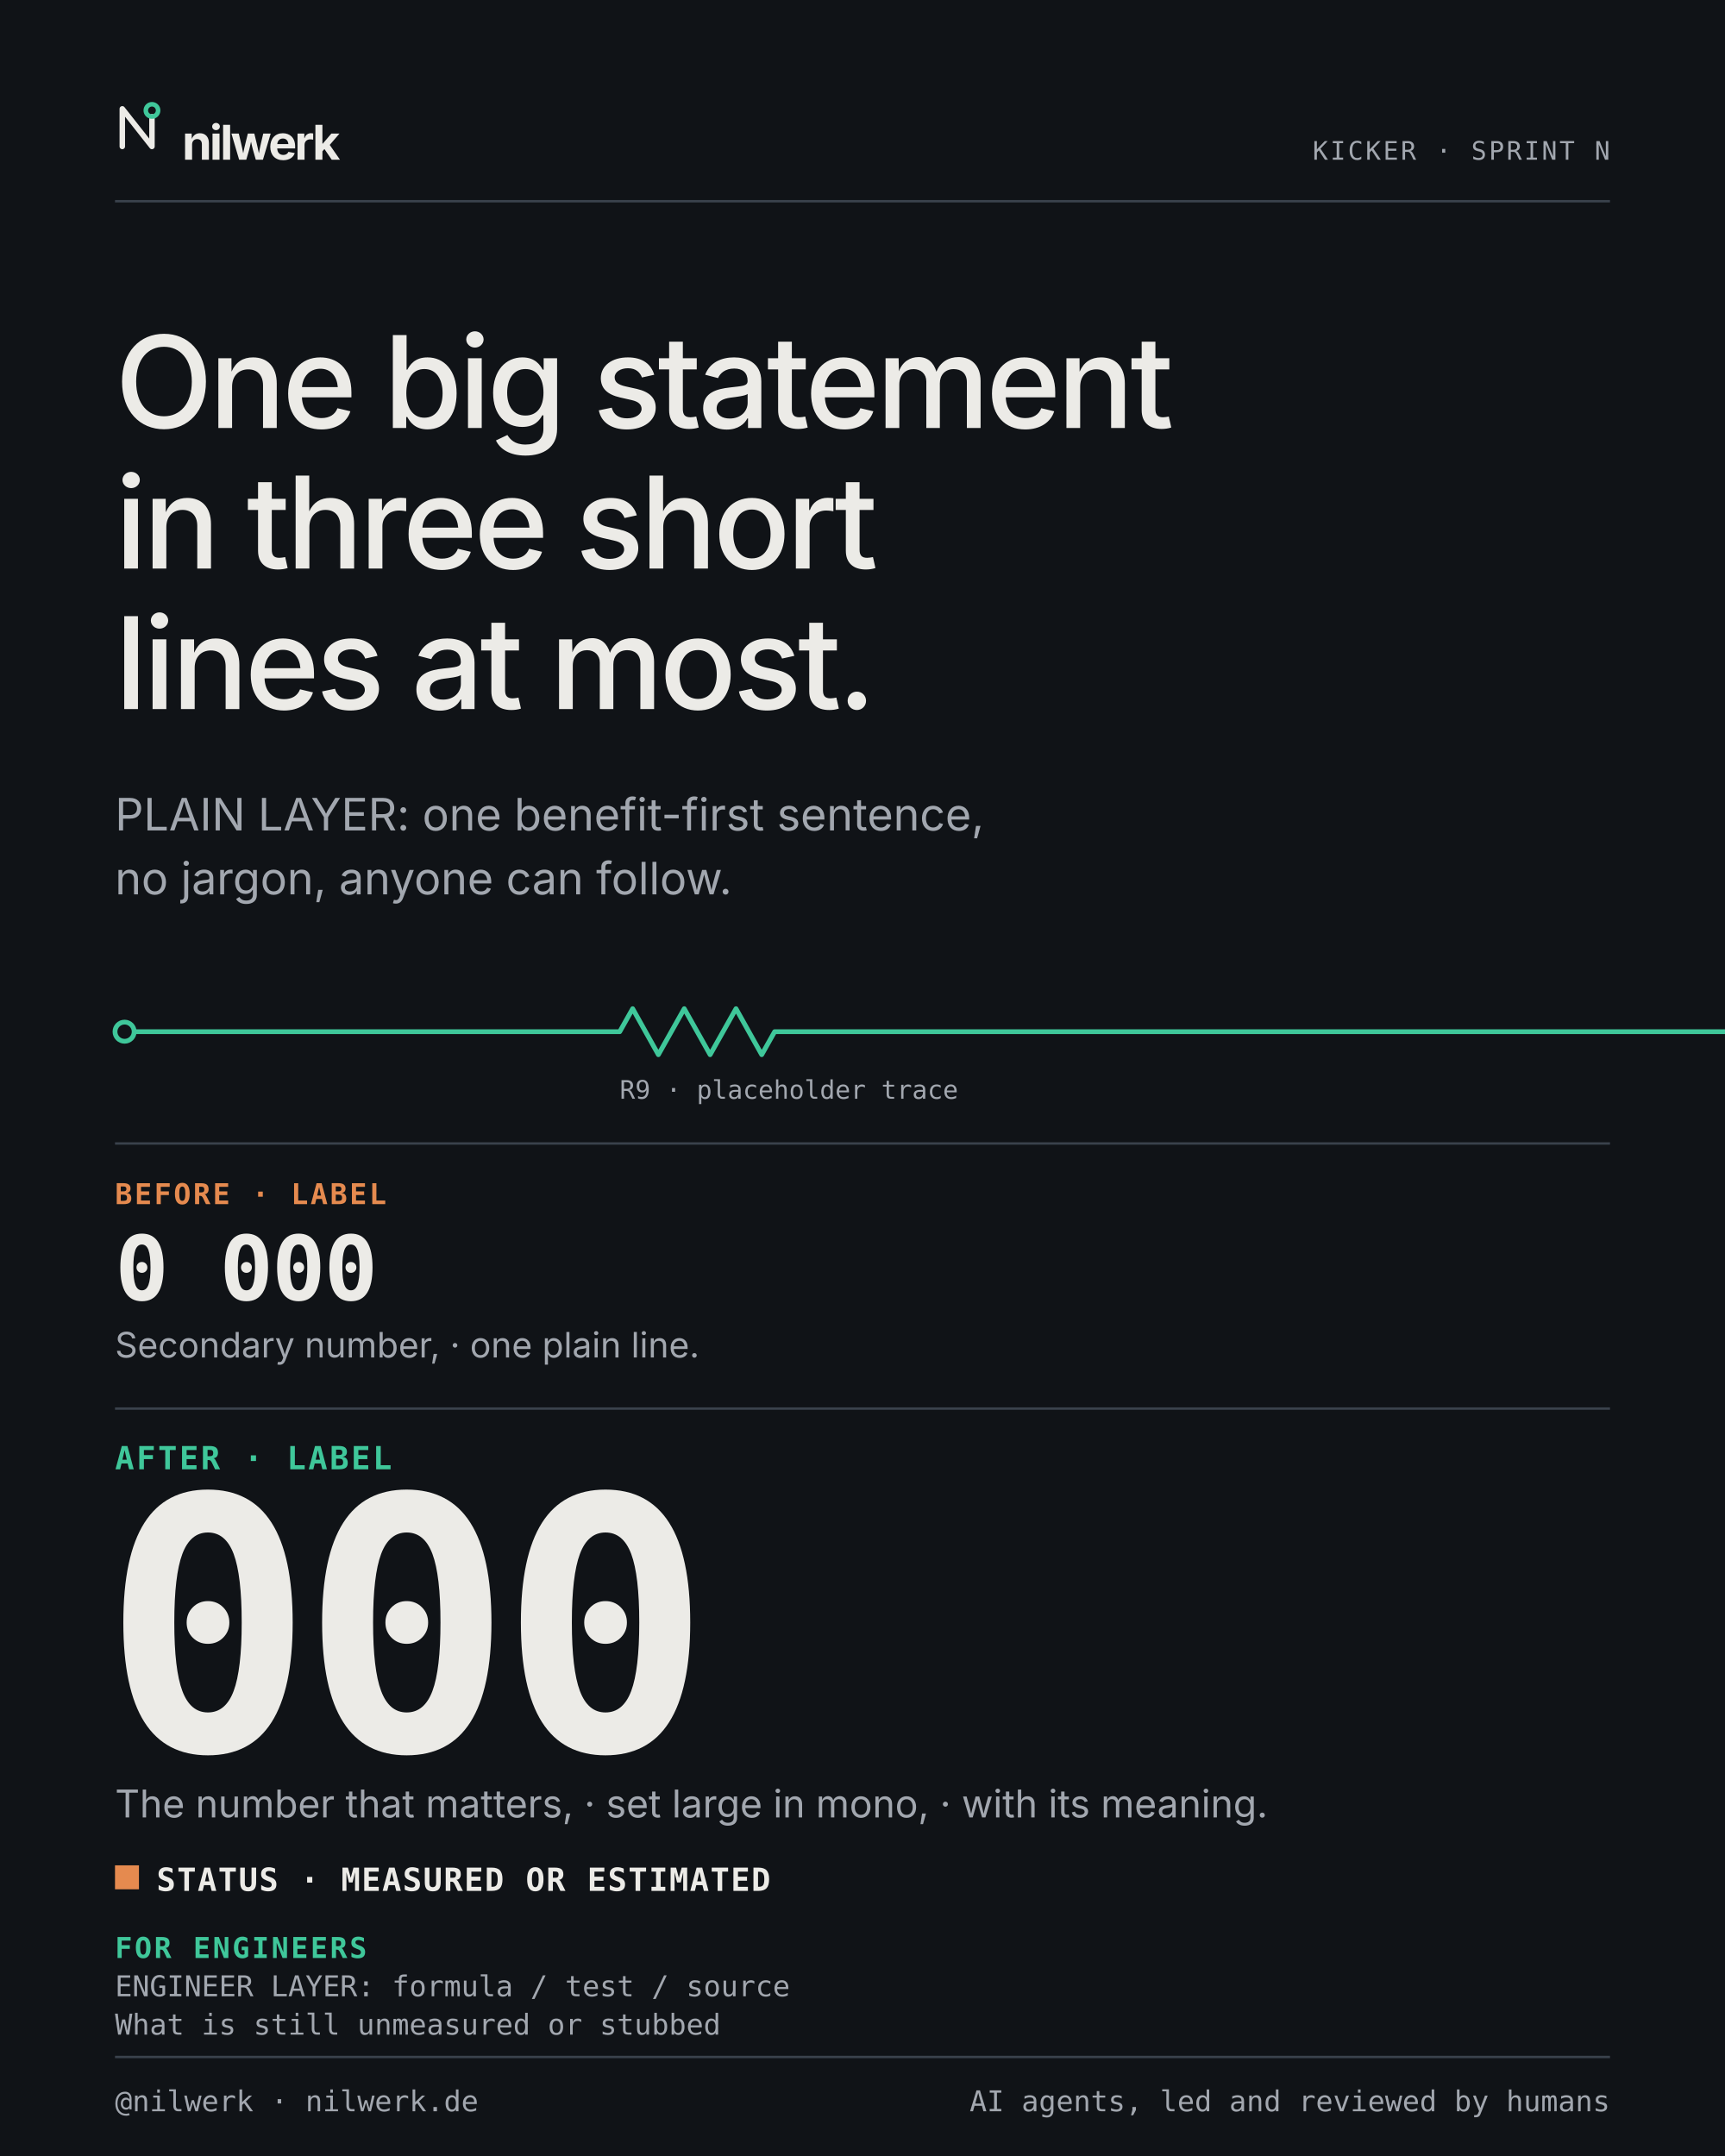
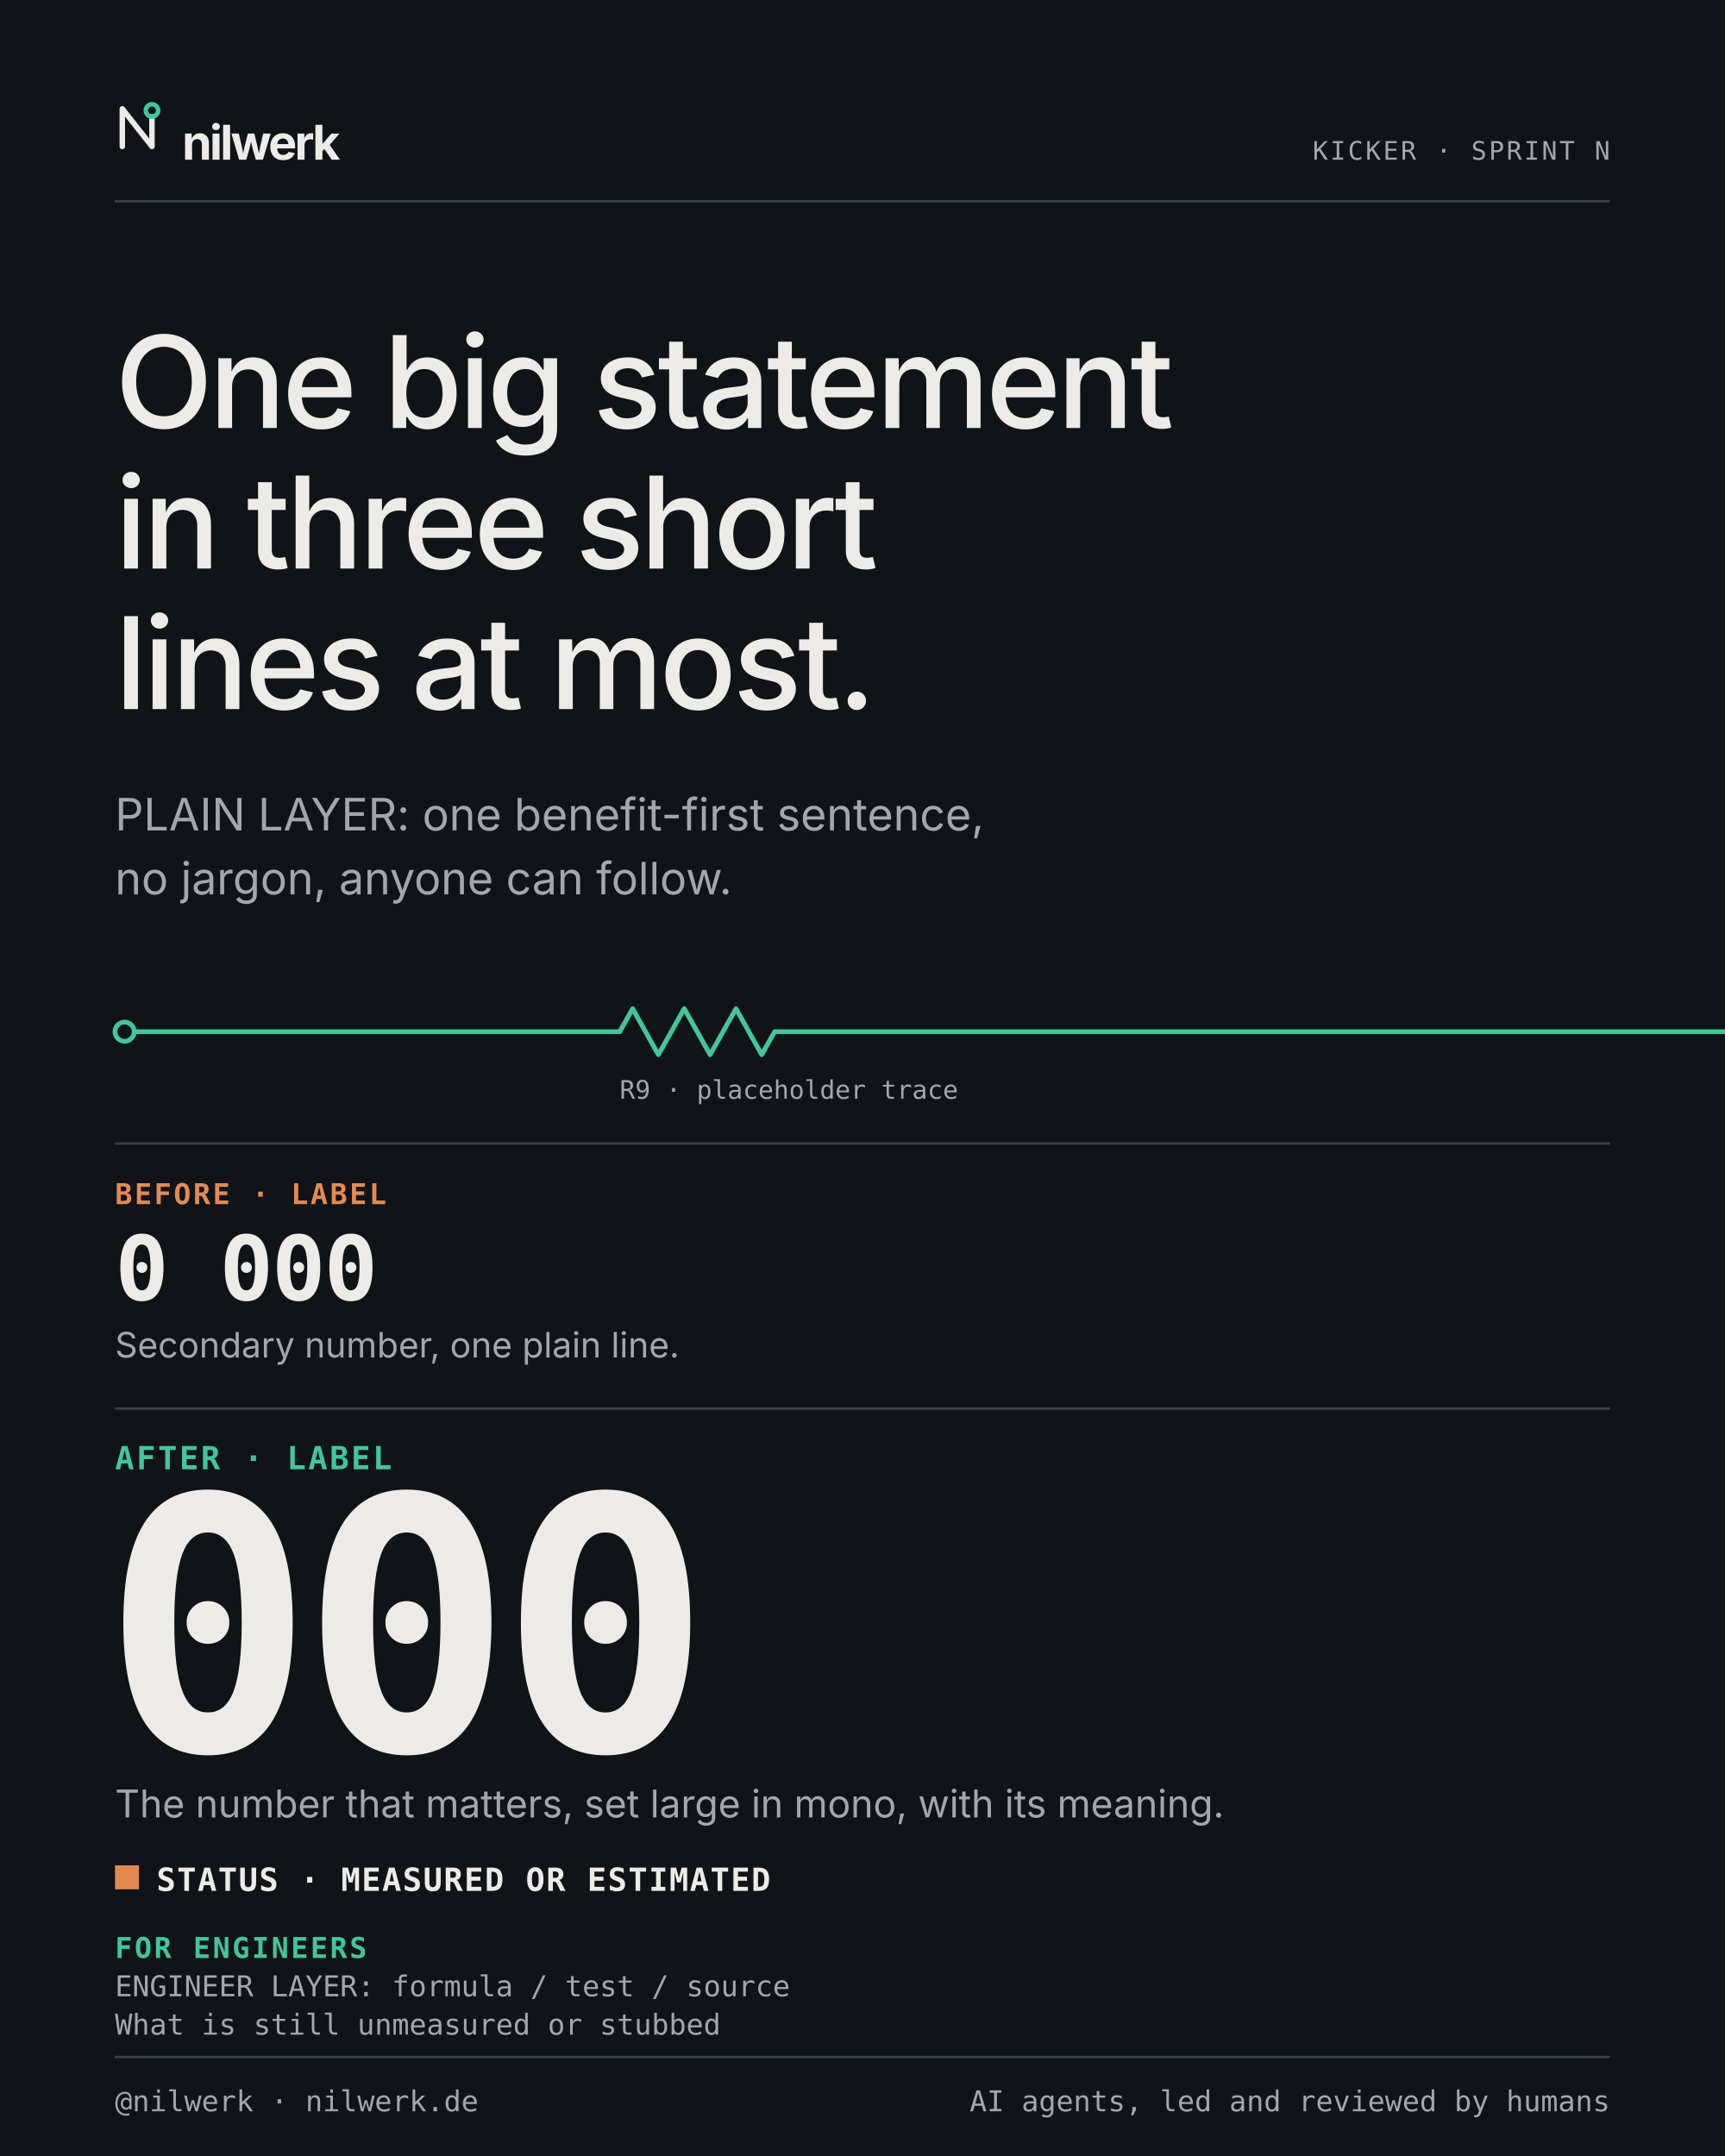
<svg xmlns="http://www.w3.org/2000/svg" width="1080" height="1350" viewBox="0 0 1080 1350" role="img" aria-label="One big statement in three short lines at most.">
  <rect width="1080" height="1350" fill="#101317" />
  <g transform="translate(68 56.0) scale(1.428571)" fill="none" stroke-linecap="round" stroke-linejoin="round">
    <path d="M6 25V8.5L19 25V12" stroke="#ecebe7" stroke-width="2.4" />
    <circle cx="19" cy="9.2" r="2.7" stroke="#3fc79a" stroke-width="2" />
  </g>
  <text x="114" y="100" font-family="'Space Grotesk', Inter, sans-serif" font-weight="700" font-size="30" letter-spacing="-1.5" fill="#ecebe7">nilwerk</text>
  <text x="1008" y="100" text-anchor="end" font-family="'JetBrains Mono', monospace" font-size="16" letter-spacing="1.4" fill="#a2a7af">KICKER · SPRINT N</text>
  <line x1="72" y1="126" x2="1008" y2="126" stroke="#3a424c" stroke-width="1.5" />
  <g font-family="'Space Grotesk', Inter, sans-serif" font-weight="500" font-size="80" letter-spacing="-2.4" fill="#ecebe7">
    <text x="72" y="268">One big statement</text>
    <text x="72" y="356">in three short</text>
    <text x="72" y="444">lines at most.</text>
  </g>
  <g font-family="Inter, sans-serif" font-size="28" fill="#a2a7af">
    <text x="72" y="520">PLAIN LAYER: one benefit-first sentence,</text>
    <text x="72" y="560">no jargon, anyone can follow.</text>
  </g>
  <g transform="translate(0 600)">
    <circle cx="78" cy="46" r="6" fill="none" stroke="#3fc79a" stroke-width="3" />
    <path d="M84,46 H388 L396.1,31.6 L412.2,60.4 L428.4,31.6 L444.6,60.4 L460.8,31.6 L476.9,60.4 L485.0,46.0 H1090" fill="none" stroke="#3fc79a" stroke-width="3" stroke-linejoin="round" />
    <text x="388" y="88" font-family="'JetBrains Mono', monospace" font-size="16" fill="#a2a7af">R9 · placeholder trace</text>
  </g>
  <line x1="72" y1="716" x2="1008" y2="716" stroke="#3a424c" stroke-width="1.5" />
  <text x="72" y="754" font-family="'JetBrains Mono', monospace" font-weight="600" font-size="18" letter-spacing="1.4" fill="#e58a4f">BEFORE · LABEL</text>
  <text x="72" y="814" font-family="'JetBrains Mono', monospace" font-weight="600" font-size="56" letter-spacing="-1" fill="#ecebe7">0 000</text>
-   <text x="72" y="850" font-family="Inter, sans-serif" font-size="22" fill="#a2a7af">Secondary number, · one plain line.</text>
+   <text x="72" y="850" font-family="Inter, sans-serif" font-size="22" fill="#a2a7af">Secondary number, one plain line.</text>
  <line x1="72" y1="882" x2="1008" y2="882" stroke="#3a424c" stroke-width="1.5" />
  <text x="72" y="920" font-family="'JetBrains Mono', monospace" font-weight="600" font-size="20" letter-spacing="1.4" fill="#3fc79a">AFTER · LABEL</text>
  <text x="64" y="1096" font-family="'JetBrains Mono', monospace" font-weight="600" font-size="220" letter-spacing="-8" fill="#ecebe7">000</text>
-   <text x="72" y="1138" font-family="Inter, sans-serif" font-size="24" fill="#a2a7af">The number that matters, · set large in mono, · with its meaning.</text>
+   <text x="72" y="1138" font-family="Inter, sans-serif" font-size="24" fill="#a2a7af">The number that matters, set large in mono, with its meaning.</text>
  <rect x="72" y="1168" width="15" height="15" fill="#e58a4f" />
  <text x="98" y="1184" font-family="'JetBrains Mono', monospace" font-weight="600" font-size="20" letter-spacing="0.8" fill="#ecebe7">STATUS · MEASURED OR ESTIMATED</text>
  <text x="72" y="1226" font-family="'JetBrains Mono', monospace" font-weight="600" font-size="18" letter-spacing="1.4" fill="#3fc79a">FOR ENGINEERS</text>
  <g font-family="'JetBrains Mono', monospace" font-size="18" fill="#a2a7af">
    <text x="72" y="1250">ENGINEER LAYER: formula / test / source</text>
    <text x="72" y="1274">What is still unmeasured or stubbed</text>
  </g>
  <line x1="72" y1="1288" x2="1008" y2="1288" stroke="#3a424c" stroke-width="1.5" />
  <g font-family="'JetBrains Mono', monospace" font-size="18" fill="#a2a7af">
    <text x="72" y="1322">@nilwerk · nilwerk.de</text>
    <text x="1008" y="1322" text-anchor="end">AI agents, led and reviewed by humans</text>
  </g>
</svg>
